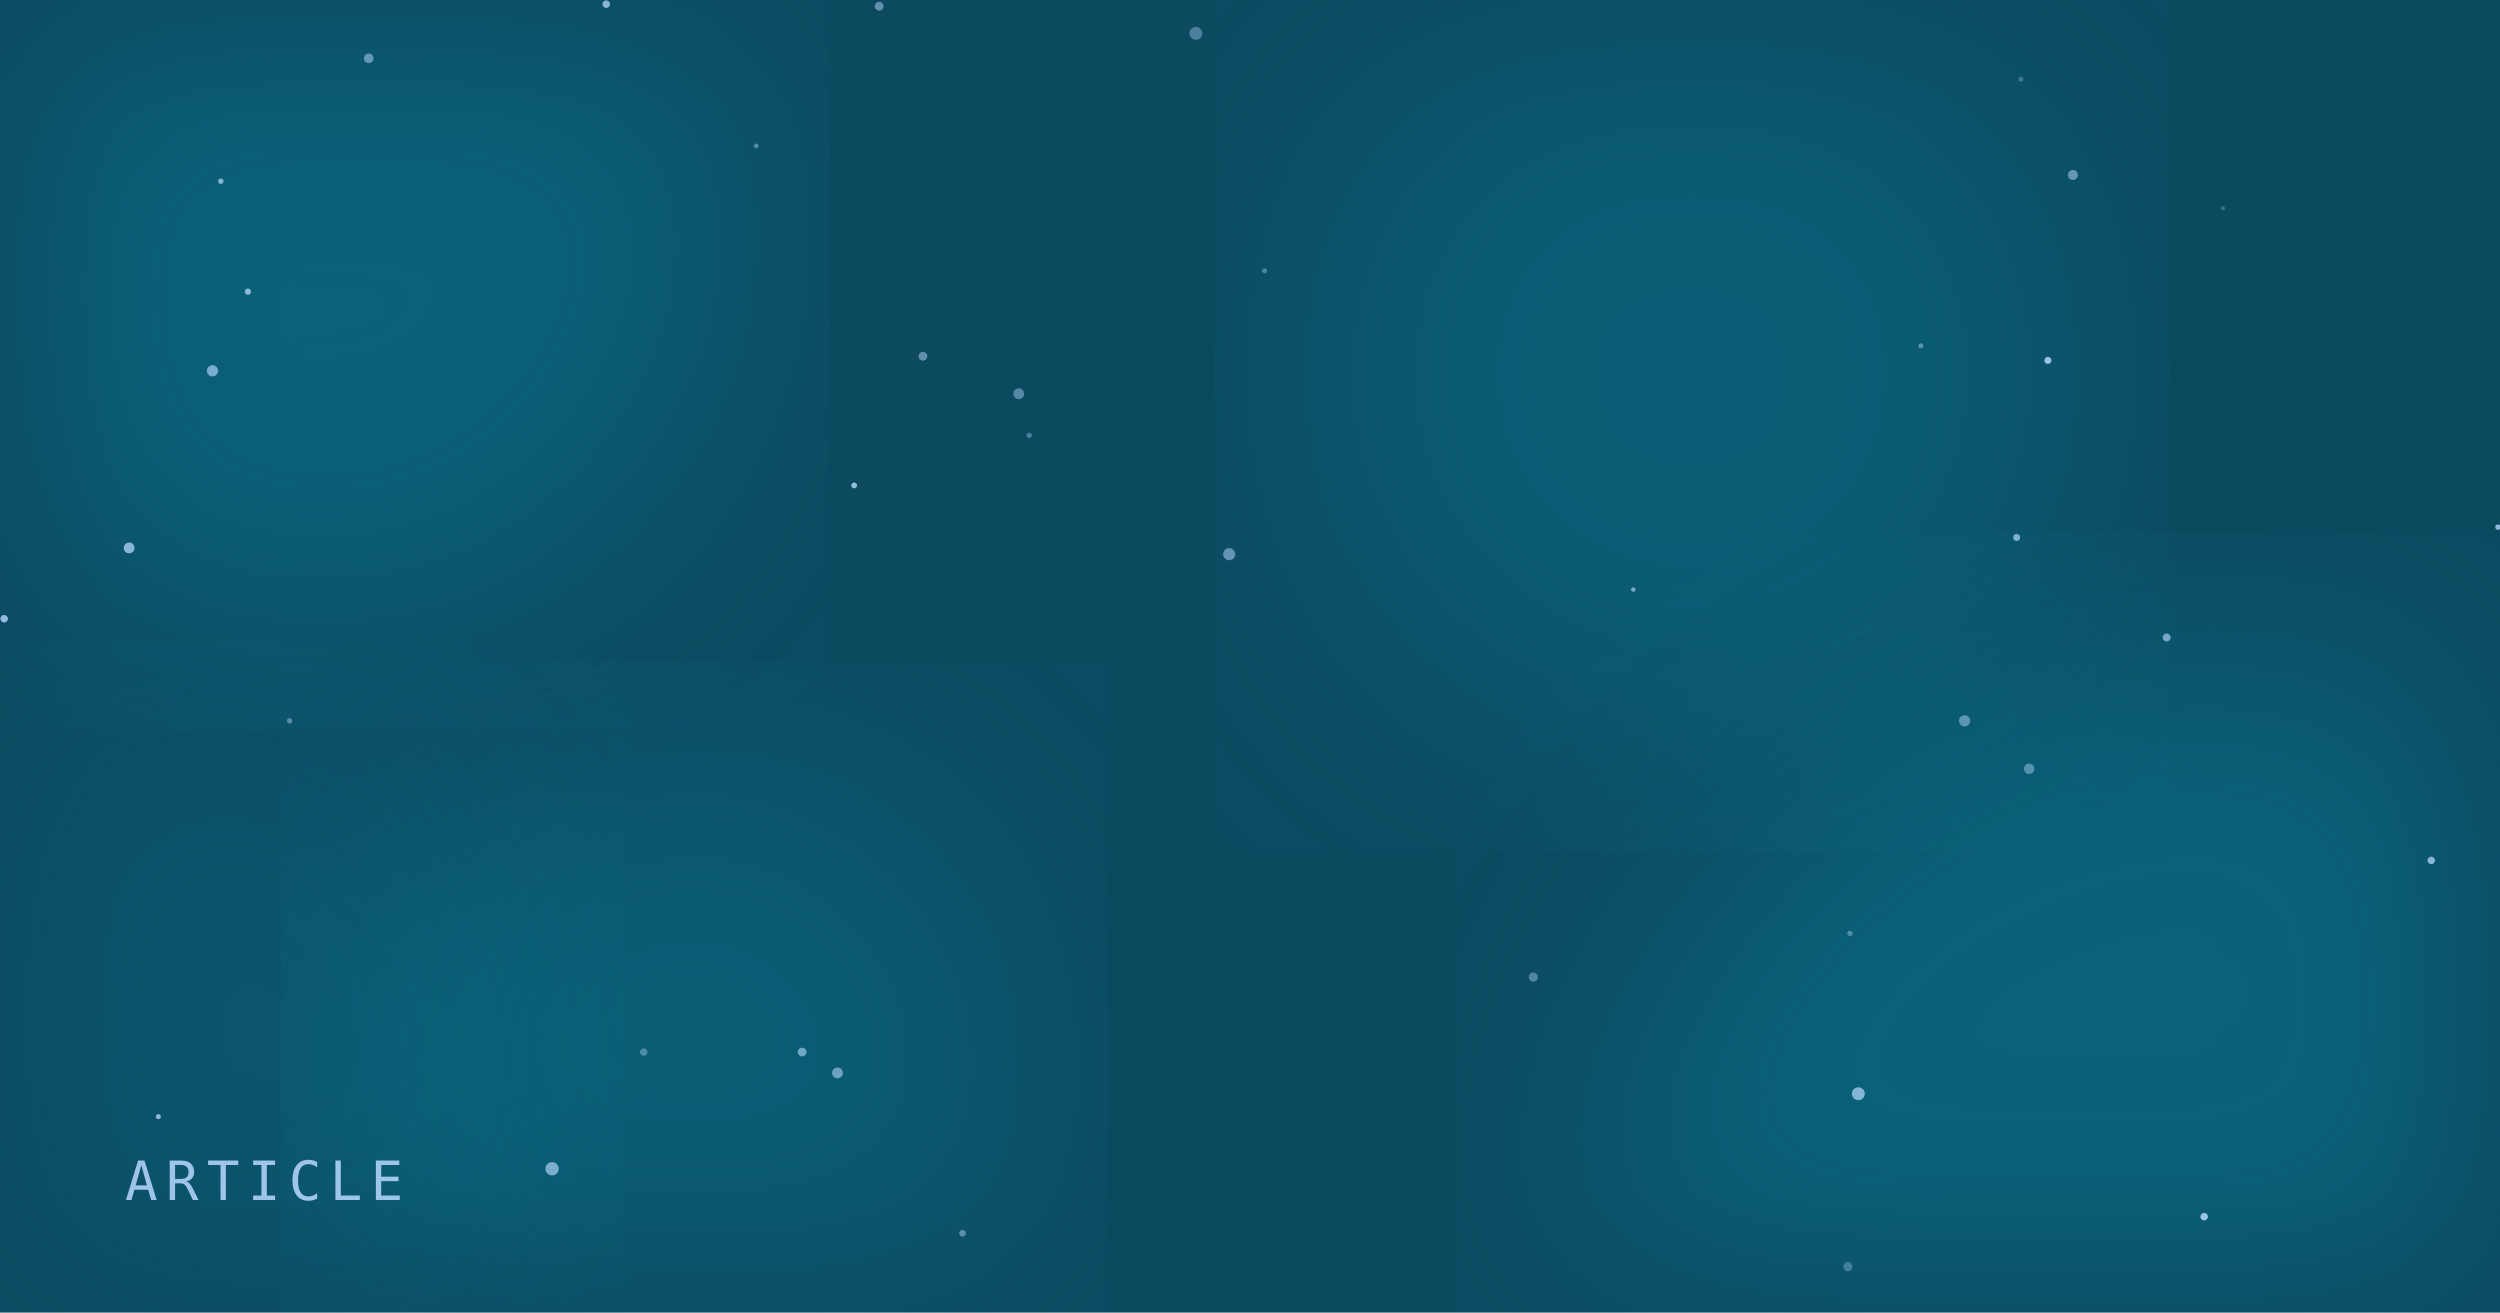
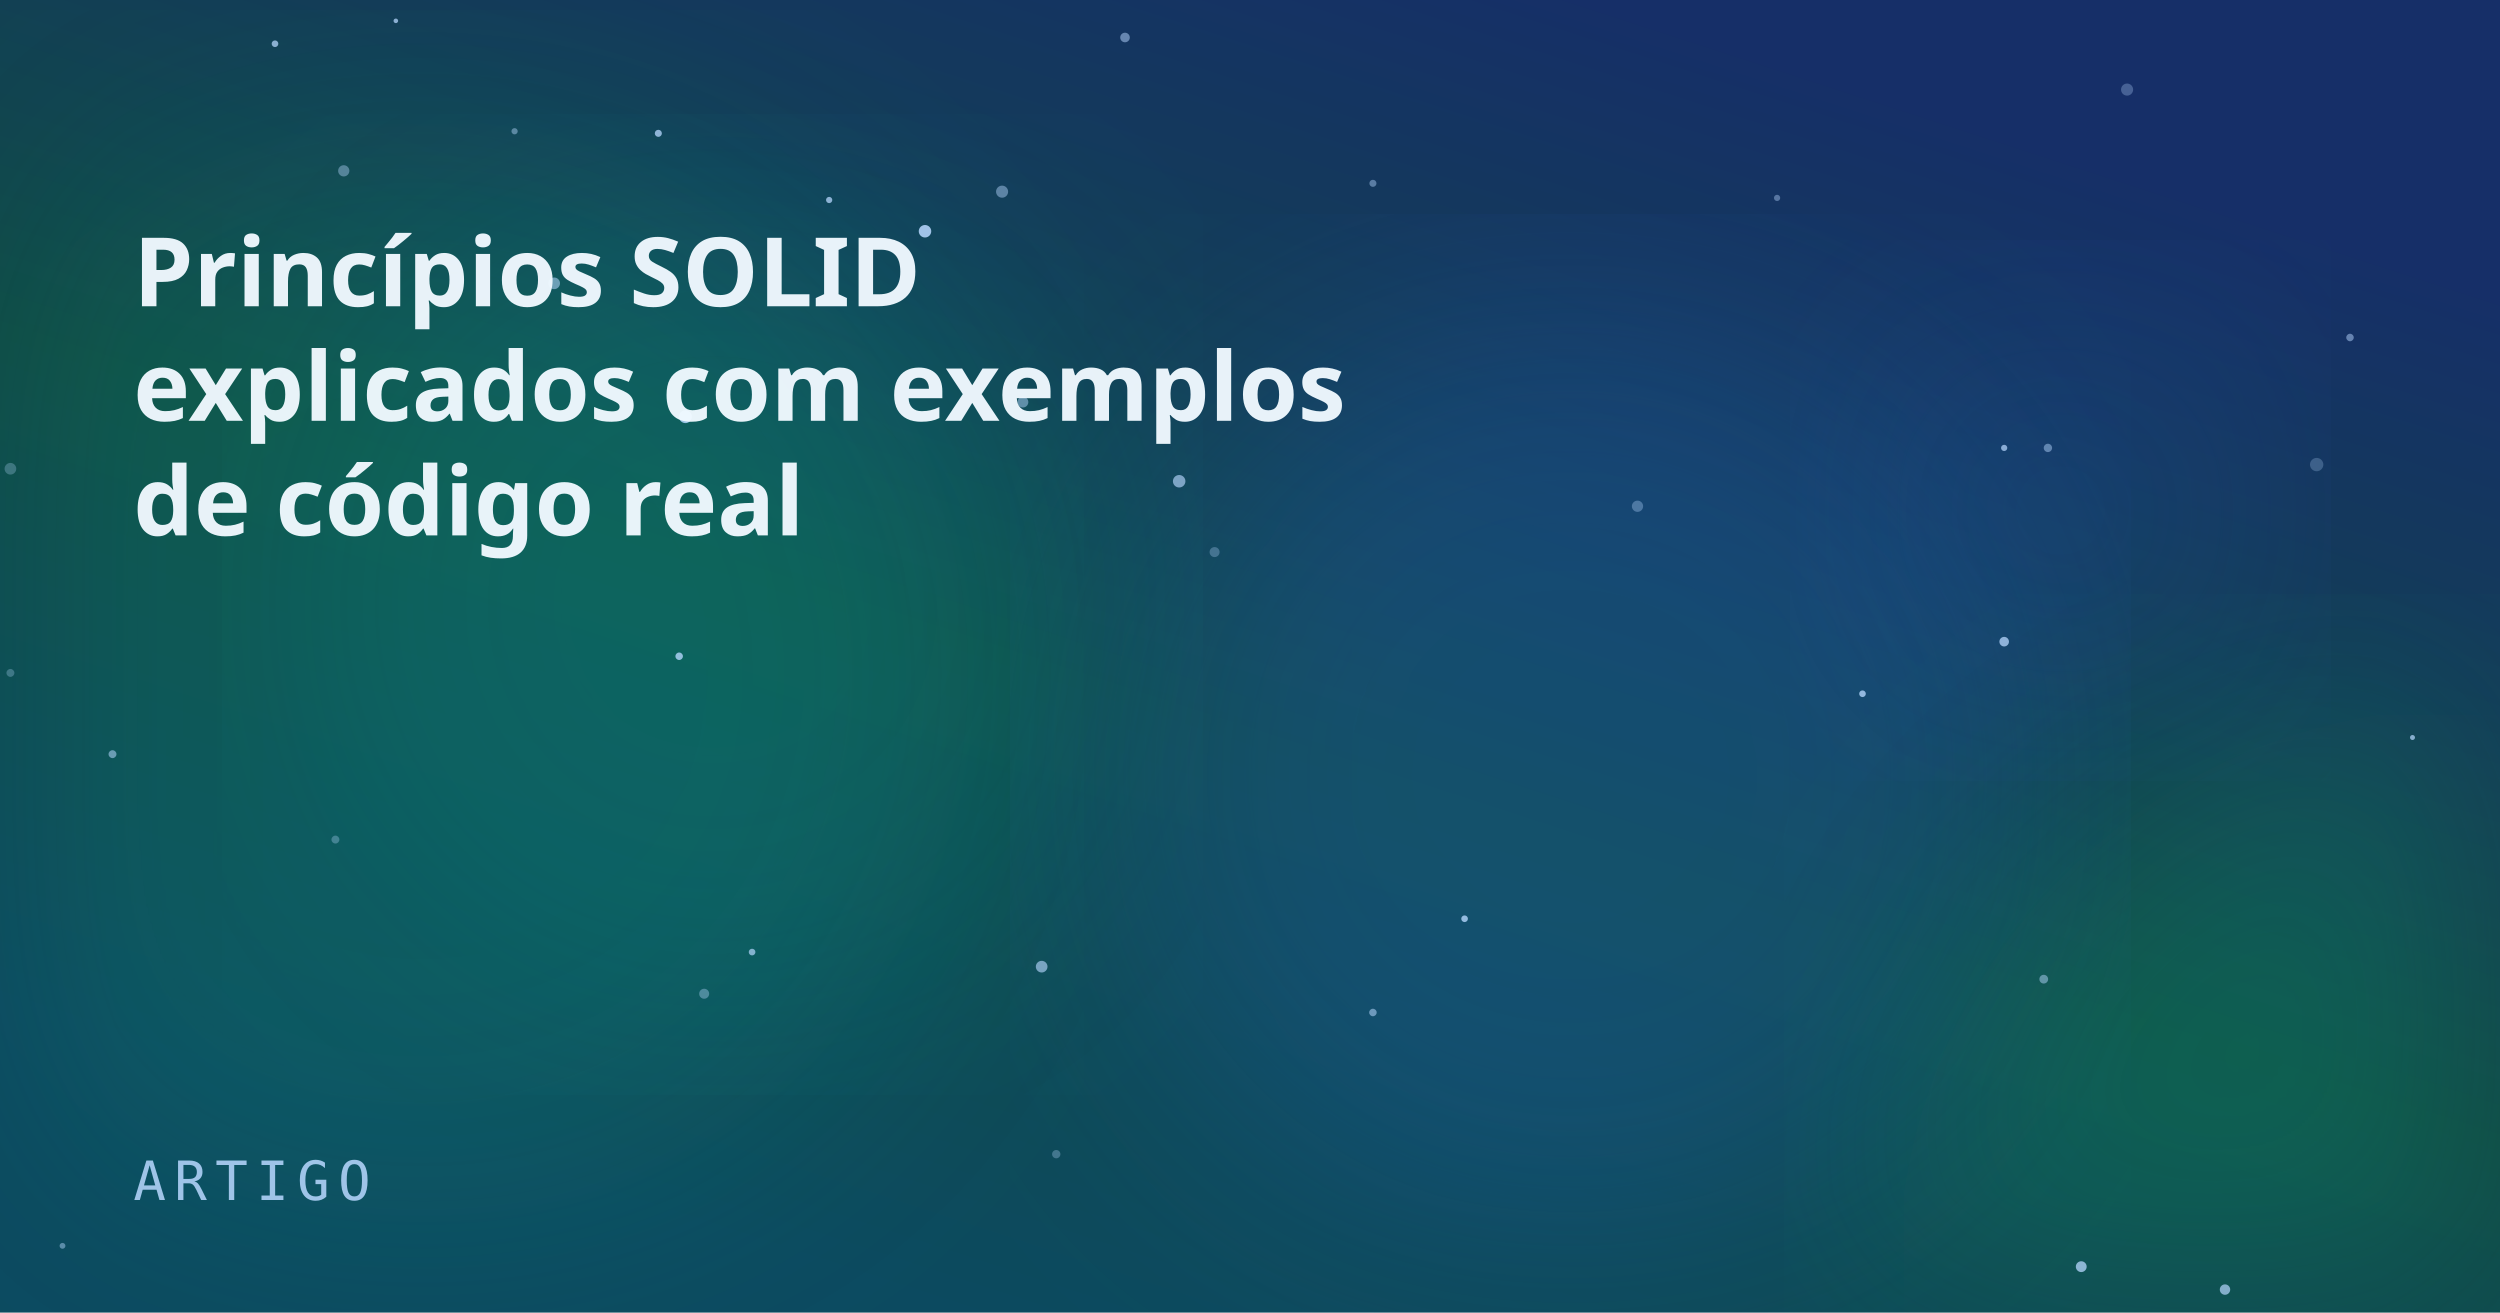
<svg xmlns="http://www.w3.org/2000/svg" width="1200" height="630" viewBox="0 0 1200 630">
  <defs>
    <linearGradient id="bg" gradientTransform="rotate(121 0.5 0.5)">
-       <stop offset="0" stop-color="#06b6d4" />
-       <stop offset="0.55" stop-color="#06b6d4" />
+       <stop offset="0" stop-color="#2563eb" />
+       <stop offset="0.55" stop-color="#10b981" />
      <stop offset="1" stop-color="#06b6d4" />
    </linearGradient>
    <filter id="soft">
      <feGaussianBlur stdDeviation="60" />
    </filter>
  </defs>
  <rect width="1200" height="630" fill="#0f172a" />
  <rect width="1200" height="630" fill="url(#bg)" opacity="0.32" />
-   <circle cx="1063" cy="621" r="304" fill="#06b6d4" opacity="0.22" filter="url(#soft)" />
-   <circle cx="812" cy="179" r="191" fill="#06b6d4" opacity="0.17" filter="url(#soft)" />
-   <circle cx="89" cy="519" r="176" fill="#06b6d4" opacity="0.11" filter="url(#soft)" />
-   <circle cx="154" cy="106" r="203" fill="#06b6d4" opacity="0.21" filter="url(#soft)" />
-   <circle cx="333" cy="516" r="165" fill="#06b6d4" opacity="0.17" filter="url(#soft)" />
-   <circle cx="422" cy="3" r="2.1" fill="#b8d8ff" opacity="0.50" />
-   <circle cx="76" cy="536" r="1.2" fill="#b8d8ff" opacity="0.77" />
-   <circle cx="102" cy="178" r="2.7" fill="#b8d8ff" opacity="0.63" />
-   <circle cx="265" cy="561" r="3.2" fill="#b8d8ff" opacity="0.66" />
-   <circle cx="887" cy="608" r="2.2" fill="#b8d8ff" opacity="0.32" />
-   <circle cx="892" cy="525" r="3.1" fill="#b8d8ff" opacity="0.70" />
-   <circle cx="974" cy="369" r="2.5" fill="#b8d8ff" opacity="0.43" />
-   <circle cx="1067" cy="100" r="1.0" fill="#b8d8ff" opacity="0.27" />
-   <circle cx="968" cy="258" r="1.7" fill="#b8d8ff" opacity="0.68" />
-   <circle cx="443" cy="171" r="2.1" fill="#b8d8ff" opacity="0.48" />
-   <circle cx="1058" cy="584" r="1.8" fill="#b8d8ff" opacity="0.84" />
-   <circle cx="2" cy="297" r="1.8" fill="#b8d8ff" opacity="0.80" />
-   <circle cx="784" cy="283" r="1.1" fill="#b8d8ff" opacity="0.61" />
-   <circle cx="494" cy="209" r="1.3" fill="#b8d8ff" opacity="0.37" />
-   <circle cx="983" cy="173" r="1.7" fill="#b8d8ff" opacity="0.83" />
-   <circle cx="1167" cy="413" r="1.8" fill="#b8d8ff" opacity="0.72" />
-   <circle cx="177" cy="28" r="2.3" fill="#b8d8ff" opacity="0.51" />
-   <circle cx="574" cy="16" r="3.1" fill="#b8d8ff" opacity="0.37" />
-   <circle cx="410" cy="233" r="1.4" fill="#b8d8ff" opacity="0.79" />
-   <circle cx="1199" cy="253" r="1.3" fill="#b8d8ff" opacity="0.77" />
-   <circle cx="402" cy="515" r="2.6" fill="#b8d8ff" opacity="0.56" />
-   <circle cx="462" cy="592" r="1.6" fill="#b8d8ff" opacity="0.46" />
-   <circle cx="489" cy="189" r="2.6" fill="#b8d8ff" opacity="0.43" />
-   <circle cx="888" cy="448" r="1.3" fill="#b8d8ff" opacity="0.39" />
-   <circle cx="291" cy="2" r="1.8" fill="#b8d8ff" opacity="0.73" />
-   <circle cx="62" cy="263" r="2.6" fill="#b8d8ff" opacity="0.73" />
-   <circle cx="736" cy="469" r="2.2" fill="#b8d8ff" opacity="0.41" />
-   <circle cx="1040" cy="306" r="1.9" fill="#b8d8ff" opacity="0.63" />
-   <circle cx="106" cy="87" r="1.3" fill="#b8d8ff" opacity="0.71" />
-   <circle cx="309" cy="505" r="1.8" fill="#b8d8ff" opacity="0.39" />
-   <circle cx="922" cy="166" r="1.2" fill="#b8d8ff" opacity="0.45" />
-   <circle cx="995" cy="84" r="2.4" fill="#b8d8ff" opacity="0.51" />
-   <circle cx="139" cy="346" r="1.3" fill="#b8d8ff" opacity="0.44" />
-   <circle cx="363" cy="70" r="1.1" fill="#b8d8ff" opacity="0.43" />
-   <circle cx="943" cy="346" r="2.7" fill="#b8d8ff" opacity="0.47" />
-   <circle cx="590" cy="266" r="2.9" fill="#b8d8ff" opacity="0.51" />
-   <circle cx="119" cy="140" r="1.5" fill="#b8d8ff" opacity="0.75" />
-   <circle cx="607" cy="130" r="1.2" fill="#b8d8ff" opacity="0.38" />
-   <circle cx="385" cy="505" r="2.1" fill="#b8d8ff" opacity="0.60" />
-   <circle cx="970" cy="38" r="1.2" fill="#b8d8ff" opacity="0.30" />
-   <text x="60" y="576" font-family="ui-monospace,monospace" font-size="26" fill="#b8d8ff" opacity="0.85" letter-spacing="4">ARTICLE</text>
+   <circle cx="754" cy="372" r="224" fill="#2563eb" opacity="0.22" filter="url(#soft)" />
+   <circle cx="1184" cy="613" r="273" fill="#10b981" opacity="0.19" filter="url(#soft)" />
+   <circle cx="342" cy="290" r="196" fill="#06b6d4" opacity="0.11" filter="url(#soft)" />
+   <circle cx="989" cy="245" r="108" fill="#2563eb" opacity="0.12" filter="url(#soft)" />
+   <circle cx="202" cy="323" r="265" fill="#10b981" opacity="0.14" filter="url(#soft)" />
+   <circle cx="983" cy="215" r="2.0" fill="#b8d8ff" opacity="0.46" />
+   <circle cx="5" cy="323" r="1.9" fill="#b8d8ff" opacity="0.29" />
+   <circle cx="1021" cy="43" r="2.9" fill="#b8d8ff" opacity="0.30" />
+   <circle cx="338" cy="477" r="2.4" fill="#b8d8ff" opacity="0.38" />
+   <circle cx="1068" cy="619" r="2.5" fill="#b8d8ff" opacity="0.69" />
+   <circle cx="1158" cy="354" r="1.2" fill="#b8d8ff" opacity="0.70" />
+   <circle cx="999" cy="608" r="2.6" fill="#b8d8ff" opacity="0.74" />
+   <circle cx="703" cy="441" r="1.6" fill="#b8d8ff" opacity="0.78" />
+   <circle cx="190" cy="10" r="1.1" fill="#b8d8ff" opacity="0.73" />
+   <circle cx="491" cy="193" r="2.6" fill="#b8d8ff" opacity="0.47" />
+   <circle cx="326" cy="315" r="1.8" fill="#b8d8ff" opacity="0.78" />
+   <circle cx="1112" cy="223" r="3.2" fill="#b8d8ff" opacity="0.25" />
+   <circle cx="566" cy="231" r="3.0" fill="#b8d8ff" opacity="0.64" />
+   <circle cx="540" cy="18" r="2.3" fill="#b8d8ff" opacity="0.50" />
+   <circle cx="398" cy="96" r="1.5" fill="#b8d8ff" opacity="0.74" />
+   <circle cx="329" cy="200" r="3.1" fill="#b8d8ff" opacity="0.83" />
+   <circle cx="786" cy="243" r="2.7" fill="#b8d8ff" opacity="0.34" />
+   <circle cx="54" cy="362" r="1.9" fill="#b8d8ff" opacity="0.54" />
+   <circle cx="30" cy="598" r="1.4" fill="#b8d8ff" opacity="0.46" />
+   <circle cx="444" cy="111" r="3.0" fill="#b8d8ff" opacity="0.85" />
+   <circle cx="481" cy="92" r="2.9" fill="#b8d8ff" opacity="0.45" />
+   <circle cx="981" cy="470" r="2.1" fill="#b8d8ff" opacity="0.48" />
+   <circle cx="1128" cy="162" r="1.8" fill="#b8d8ff" opacity="0.49" />
+   <circle cx="361" cy="457" r="1.6" fill="#b8d8ff" opacity="0.69" />
+   <circle cx="853" cy="95" r="1.5" fill="#b8d8ff" opacity="0.40" />
+   <circle cx="5" cy="225" r="2.8" fill="#b8d8ff" opacity="0.28" />
+   <circle cx="500" cy="464" r="2.8" fill="#b8d8ff" opacity="0.62" />
+   <circle cx="894" cy="333" r="1.6" fill="#b8d8ff" opacity="0.77" />
+   <circle cx="583" cy="265" r="2.4" fill="#b8d8ff" opacity="0.30" />
+   <circle cx="165" cy="82" r="2.7" fill="#b8d8ff" opacity="0.40" />
+   <circle cx="962" cy="215" r="1.5" fill="#b8d8ff" opacity="0.71" />
+   <circle cx="316" cy="64" r="1.7" fill="#b8d8ff" opacity="0.75" />
+   <circle cx="161" cy="403" r="1.9" fill="#b8d8ff" opacity="0.32" />
+   <circle cx="659" cy="88" r="1.7" fill="#b8d8ff" opacity="0.43" />
+   <circle cx="132" cy="21" r="1.6" fill="#b8d8ff" opacity="0.72" />
+   <circle cx="659" cy="486" r="1.8" fill="#b8d8ff" opacity="0.54" />
+   <circle cx="507" cy="554" r="2.0" fill="#b8d8ff" opacity="0.31" />
+   <circle cx="266" cy="136" r="2.8" fill="#b8d8ff" opacity="0.55" />
+   <circle cx="247" cy="63" r="1.5" fill="#b8d8ff" opacity="0.44" />
+   <circle cx="962" cy="308" r="2.3" fill="#b8d8ff" opacity="0.74" />
+   <text x="64" y="147" font-family="ui-sans-serif,system-ui,sans-serif" font-size="46" font-weight="700" fill="#f0f9ff" opacity="0.96">Princípios SOLID</text>
+   <text x="64" y="202" font-family="ui-sans-serif,system-ui,sans-serif" font-size="46" font-weight="700" fill="#f0f9ff" opacity="0.96">explicados com exemplos</text>
+   <text x="64" y="257" font-family="ui-sans-serif,system-ui,sans-serif" font-size="46" font-weight="700" fill="#f0f9ff" opacity="0.96">de código real</text>
+   <text x="64" y="576" font-family="ui-monospace,monospace" font-size="26" fill="#b8d8ff" opacity="0.85" letter-spacing="4">ARTIGO</text>
</svg>
